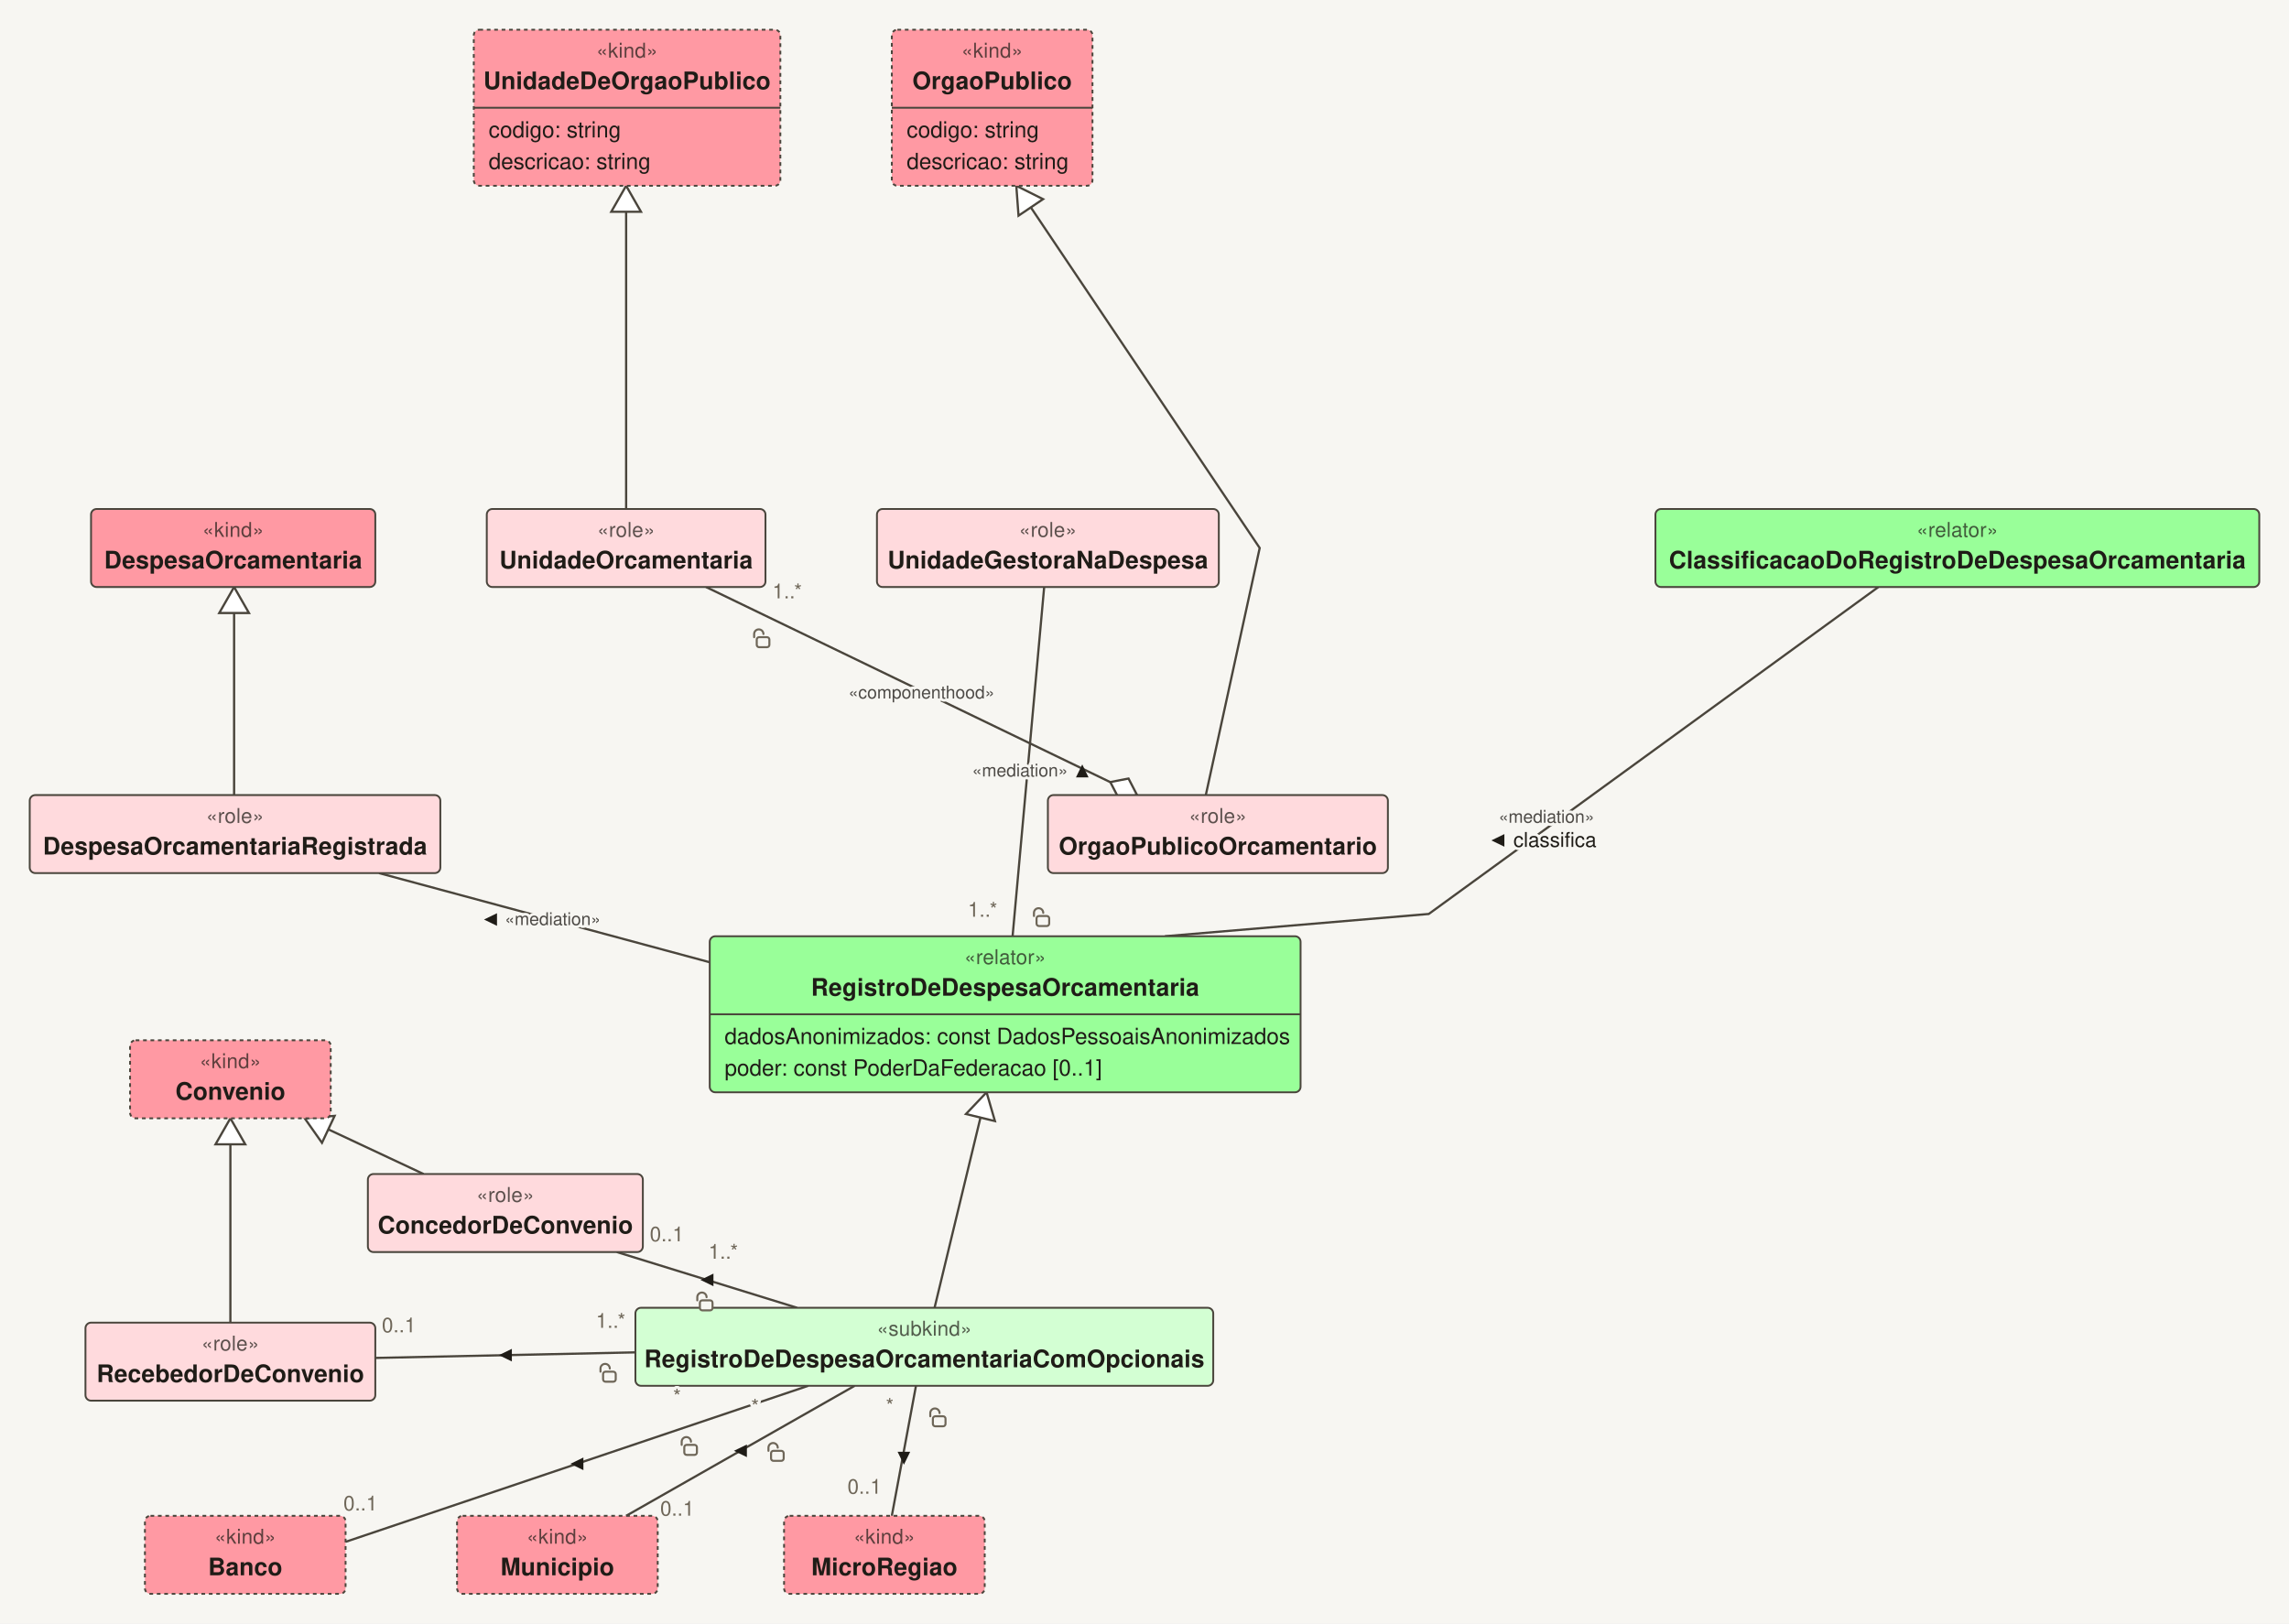
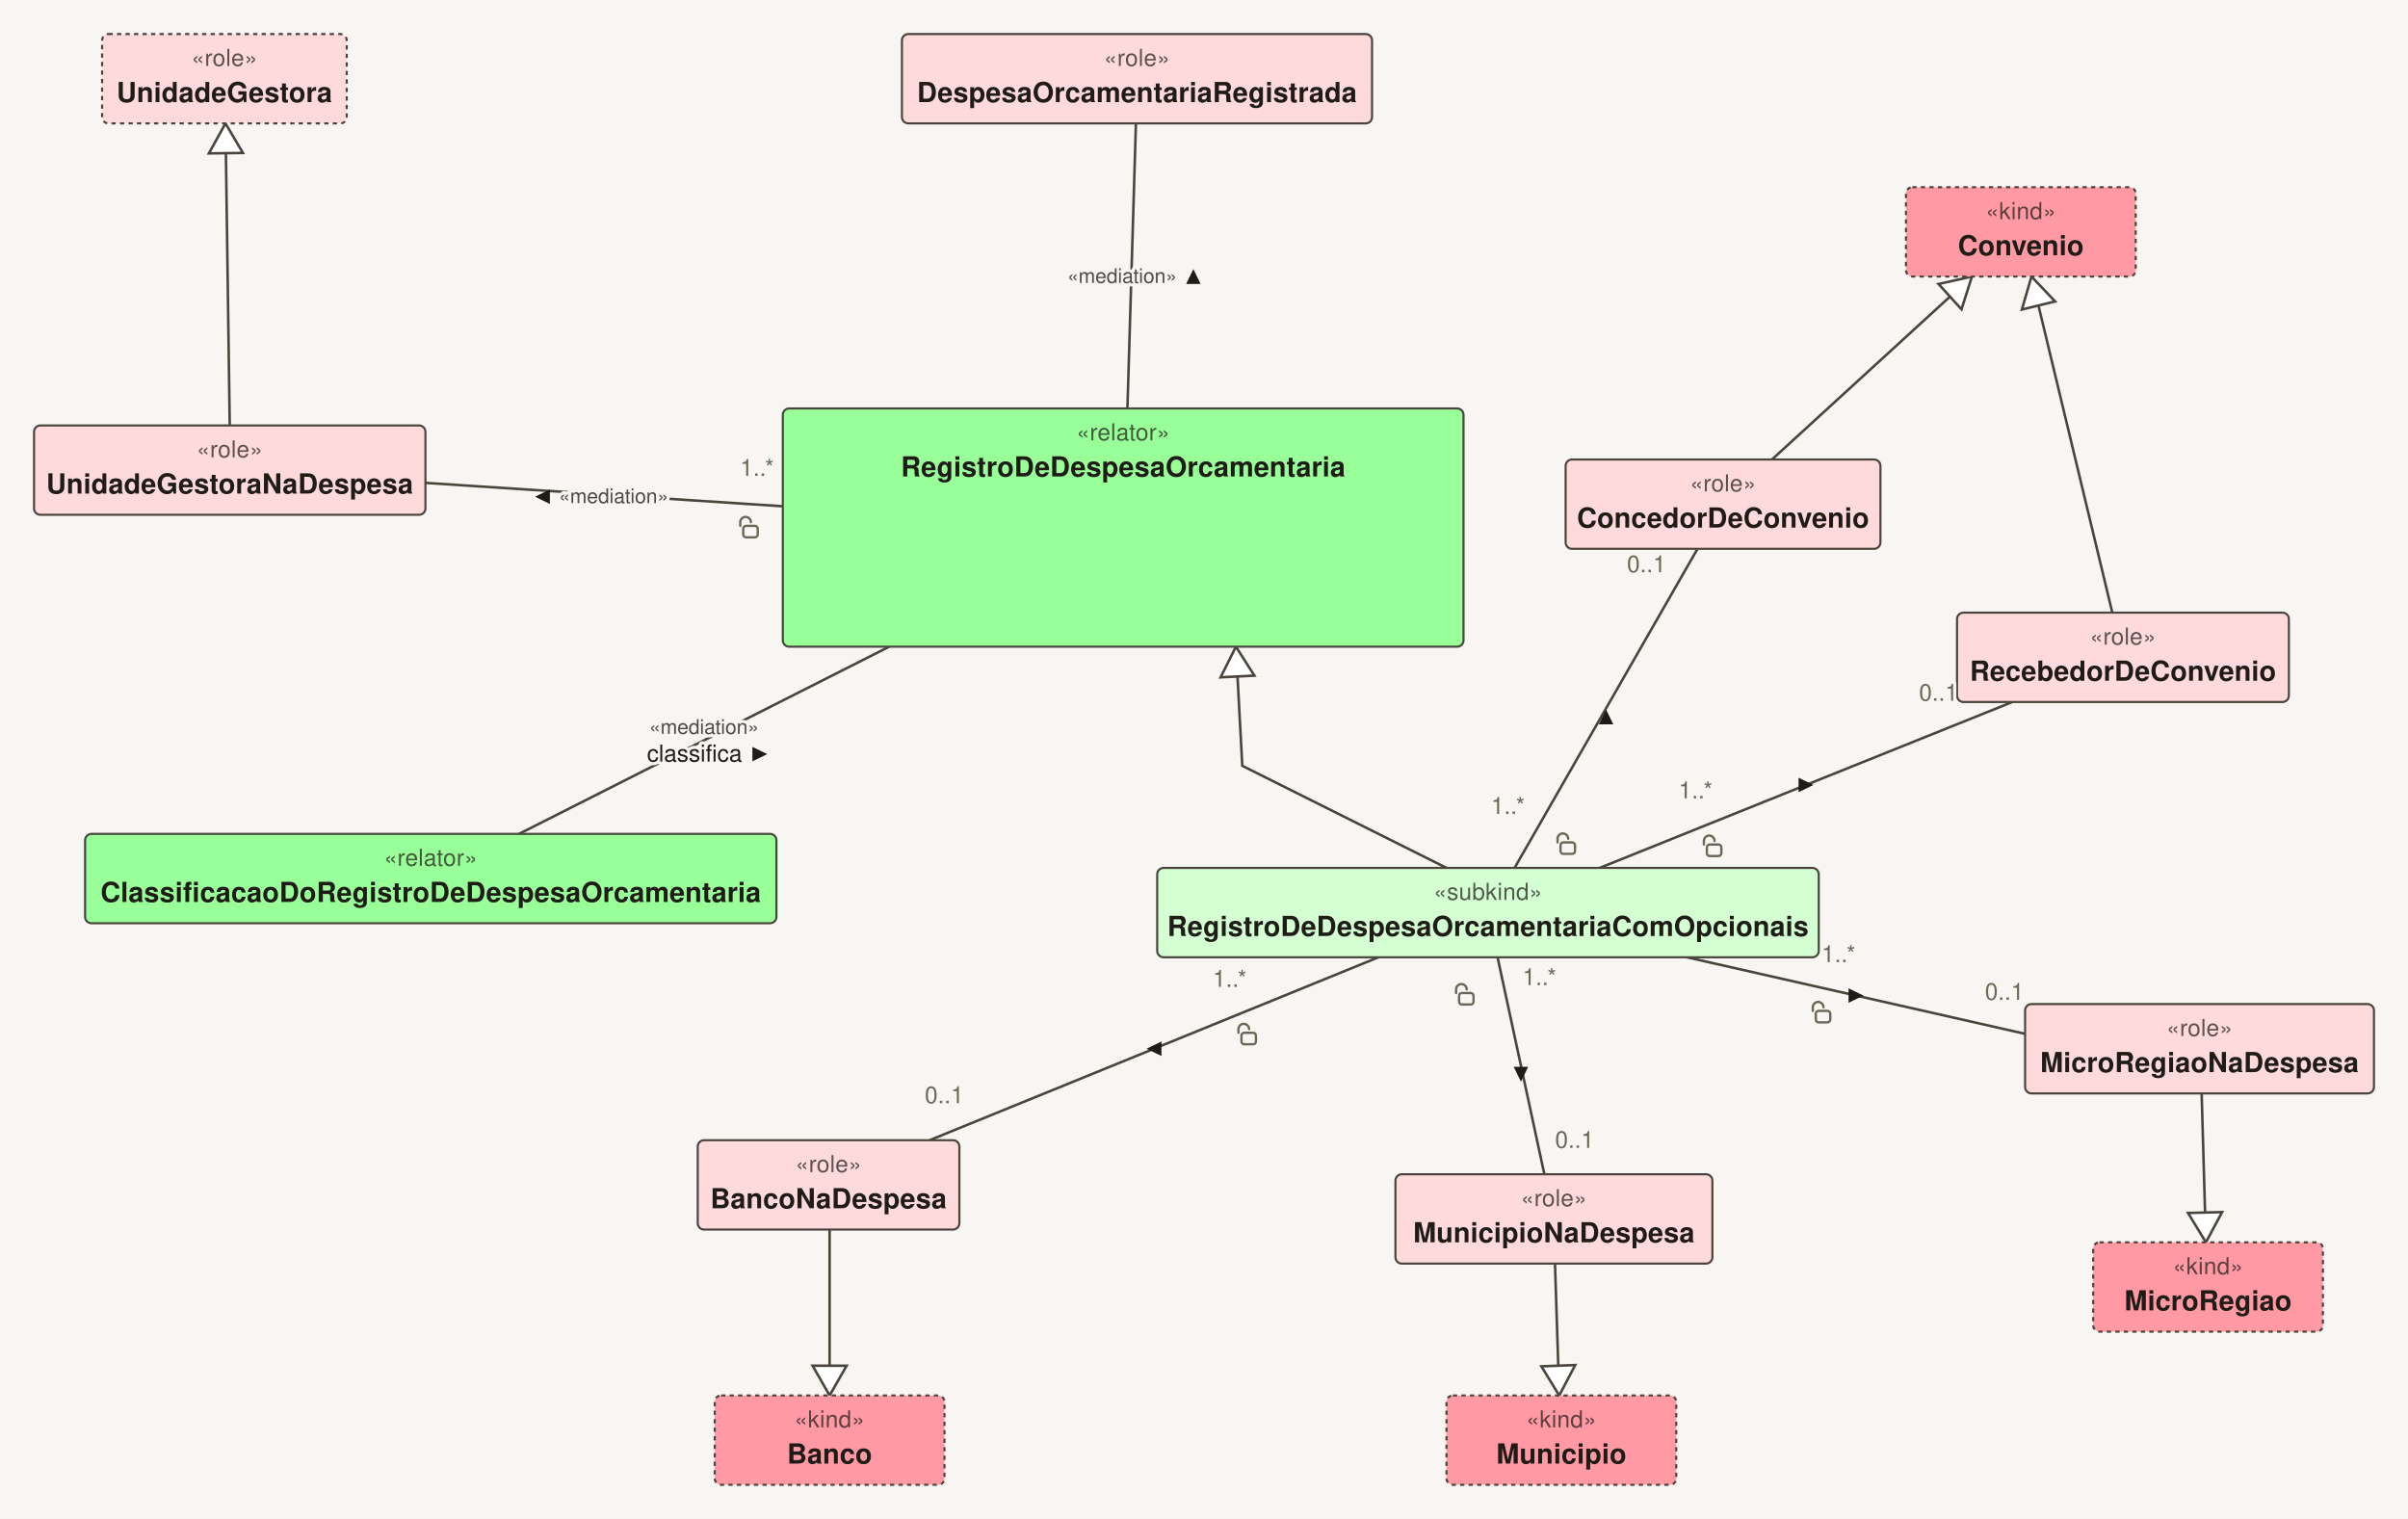
- <svg xmlns="http://www.w3.org/2000/svg" viewBox="186 384 1232 874" width="1232" height="874">
+ <svg xmlns="http://www.w3.org/2000/svg" viewBox="-128 656 1132 714" width="1132" height="714">
  <style>
/* Everything that is text, before anything specialises it. The label layer sits
   above the boxes and outside every other group, so a rule that reached labels
   through their edge stopped reaching them the day they were lifted out of it --
   and an SVG with no font-family on a text element falls back to a 16px serif.
   Stated once at the top, no layer can lose it again. */
text {
    font-family: "Helvetica Neue", Helvetica, Arial, "Liberation Sans", sans-serif;
    font-stretch: normal;
    font-size: 11px;
    fill: #1f1c17;
    font-variant-numeric: tabular-nums;
}

.tv-node rect { stroke: #4a453c; stroke-width: 1; }
.tv-node text { fill: #1f1c17; }
.tv-name { font-weight: 600; font-size: 13px; letter-spacing: 0.005em; }
.tv-legend text { font-size: 13px; fill: #1f1c17; }
.tv-stereotype { font-size: 11px; fill-opacity: 0.72; letter-spacing: 0.01em; }
.tv-attribute { font-size: 12px; }
.tv-edge path { fill: none; stroke: #4a453c; stroke-width: 1.2; }
.tv-end { fill: #6e6658; }
/* No letter-spacing on a label drawn with a halo: WebKit places letter-spaced
   SVG text glyph by glyph and then draws no halo, so in Safari, and in an
   exported SVG opened in Preview, the line ran through the label and its
   letters came out uneven. Chromium and Firefox never showed it. */
.tv-edge-stereotype { font-size: 9.5px; fill-opacity: 0.78; }
.tv-marker { fill: #ffffff; stroke: #4a453c; stroke-width: 1.2; }
.tv-arrow { fill: none; stroke: #4a453c; stroke-width: 1.2; }
.tv-reading { fill: #1f1c17; stroke: none; }
.tv-lock { fill: none; stroke: #6e6658; stroke-width: 1.1; stroke-linecap: round; }
.tv-lock rect { fill: #f7f6f2; }
.tv-group rect { fill: none; stroke: #6e6658; stroke-dasharray: 4 3; }
.tv-group text { font-size: 11px; fill: #6e6658; }
.tv-ontology rect { fill: none; stroke: #4a453c; stroke-width: 1.2; stroke-dasharray: none; }
.tv-ontology text { font-weight: 600; font-size: 13px; fill: #1f1c17; }
.tv-location { font-size: 12px; fill-opacity: 0.72; }
.tv-selected rect { stroke: #1f5c5c; stroke-width: 2.5; }
/* The second selector is for a leg of a shared tree, which carries its own id
   and so is chosen as itself rather than through a group around it. */
.tv-selected path, path.tv-selected { stroke: #1f5c5c; stroke-width: 2.2; }
.tv-unresolved rect { stroke-dasharray: 5 3; }
.tv-external rect { stroke-dasharray: 2 2; }
</style>
-   <rect x="186" y="384" width="1232" height="874" fill="#f7f6f2" />
+   <rect x="-128" y="656" width="1132" height="714" fill="#f7f6f2" />
  <g class="tv-edge" data-edge="gen:base-despesas::RegistroDeDespesaOrcamentariaComOpcionais-&gt;base-despesas::RegistroDeDespesaOrcamentaria">
-     <path d="M 689 1088 L 717 972" />
-     <polygon class="tv-marker" points="717,972 705.9,983.7 721.5,987.5" />
+     <path d="M 552 1064 L 456 1016 L 453 960" />
+     <polygon class="tv-marker" points="453,960 445.8,974.4 461.7,973.6" />
+   </g>
+   <g class="tv-edge" data-edge="gen:base-despesas::MicroRegiaoNaDespesa-&gt;nucleo::MicroRegiao">
+     <path d="M 907 1170 L 909 1240" />
+     <polygon class="tv-marker" points="909,1240 916.6,1225.8 900.6,1226.2" />
+   </g>
+   <g class="tv-edge" data-edge="gen:base-despesas::MunicipioNaDespesa-&gt;nucleo::Municipio">
+     <path d="M 603 1250 L 605 1312" />
+     <polygon class="tv-marker" points="605,1312 612.5,1297.7 596.6,1298.3" />
+   </g>
+   <g class="tv-edge" data-edge="gen:base-despesas::BancoNaDespesa-&gt;nucleo::Banco">
+     <path d="M 262 1234 L 262 1312" />
+     <polygon class="tv-marker" points="262,1312 270,1298 254,1298" />
  </g>
  <g class="tv-edge" data-edge="gen:base-despesas::ConcedorDeConvenio-&gt;nucleo::Convenio">
-     <path d="M 414 1016 L 350 986" />
-     <polygon class="tv-marker" points="350,986 359.3,999.2 366.1,984.7" />
+     <path d="M 705 872 L 799 786" />
+     <polygon class="tv-marker" points="799,786 783.3,789.5 794.1,801.4" />
  </g>
  <g class="tv-edge" data-edge="gen:base-despesas::RecebedorDeConvenio-&gt;nucleo::Convenio">
-     <path d="M 310 1096 L 310 986" />
-     <polygon class="tv-marker" points="310,986 302,1000 318,1000" />
-   </g>
-   <g class="tv-edge" data-edge="gen:base-despesas::OrgaoPublicoOrcamentario-&gt;nucleo::OrgaoPublico">
-     <path d="M 835 812 L 864 679 L 733 484" />
-     <polygon class="tv-marker" points="733,484 734.2,500.1 747.4,491.2" />
-   </g>
-   <g class="tv-edge" data-edge="gen:base-despesas::UnidadeOrcamentaria-&gt;nucleo::UnidadeDeOrgaoPublico">
-     <path d="M 523 658 L 523 484" />
-     <polygon class="tv-marker" points="523,484 515,498 531,498" />
-   </g>
-   <g class="tv-edge" data-edge="gen:base-despesas::DespesaOrcamentariaRegistrada-&gt;base-despesas::DespesaOrcamentaria">
-     <path d="M 312 812 L 312 700" />
-     <polygon class="tv-marker" points="312,700 304,714 320,714" />
+     <path d="M 865 944 L 827 786" />
+     <polygon class="tv-marker" points="827,786 822.5,801.5 838.1,797.7" />
+   </g>
+   <g class="tv-edge" data-edge="gen:base-despesas::UnidadeGestoraNaDespesa-&gt;nucleo::UnidadeGestora">
+     <path d="M -20 856 L -22 714" />
+     <polygon class="tv-marker" points="-22,714 -29.8,728.1 -13.8,727.9" />
  </g>
  <g class="tv-edge" data-edge="rel:base-despesas::RegistroDeDespesaOrcamentaria-&gt;base-despesas::DespesaOrcamentariaRegistrada:mediation:">
-     <path d="M 568 902 L 390 854" />
+     <path d="M 402 848 L 406 714" />
  </g>
  <g class="tv-edge" data-edge="rel:base-despesas::RegistroDeDespesaOrcamentaria-&gt;base-despesas::UnidadeGestoraNaDespesa:mediation:">
-     <path d="M 731 888 L 748 700" />
-   </g>
-   <g class="tv-edge" data-edge="rel:base-despesas::RegistroDeDespesaOrcamentariaComOpcionais-&gt;nucleo::MicroRegiao::">
-     <path d="M 679 1130 L 666 1200" />
-   </g>
-   <g class="tv-edge" data-edge="rel:base-despesas::RegistroDeDespesaOrcamentariaComOpcionais-&gt;nucleo::Municipio::">
-     <path d="M 646 1130 L 523 1200" />
-   </g>
-   <g class="tv-edge" data-edge="rel:base-despesas::RegistroDeDespesaOrcamentariaComOpcionais-&gt;nucleo::Banco::">
-     <path d="M 621 1130 L 372 1214" />
+     <path d="M 240 894 L 72 883" />
+   </g>
+   <g class="tv-edge" data-edge="rel:base-despesas::RegistroDeDespesaOrcamentariaComOpcionais-&gt;base-despesas::MicroRegiaoNaDespesa::">
+     <path d="M 665 1106 L 824 1142" />
+   </g>
+   <g class="tv-edge" data-edge="rel:base-despesas::RegistroDeDespesaOrcamentariaComOpcionais-&gt;base-despesas::MunicipioNaDespesa::">
+     <path d="M 576 1106 L 598 1208" />
+   </g>
+   <g class="tv-edge" data-edge="rel:base-despesas::RegistroDeDespesaOrcamentariaComOpcionais-&gt;base-despesas::BancoNaDespesa::">
+     <path d="M 520 1106 L 309 1192" />
  </g>
  <g class="tv-edge" data-edge="rel:base-despesas::RegistroDeDespesaOrcamentariaComOpcionais-&gt;base-despesas::ConcedorDeConvenio::">
-     <path d="M 615 1088 L 518 1058" />
+     <path d="M 584 1064 L 670 914" />
  </g>
  <g class="tv-edge" data-edge="rel:base-despesas::RegistroDeDespesaOrcamentariaComOpcionais-&gt;base-despesas::RecebedorDeConvenio::">
-     <path d="M 528 1112 L 388 1115" />
+     <path d="M 624 1064 L 818 986" />
  </g>
  <g class="tv-edge" data-edge="rel:base-despesas::ClassificacaoDoRegistroDeDespesaOrcamentaria-&gt;base-despesas::RegistroDeDespesaOrcamentaria:mediation:classifica">
-     <path d="M 1197 700 L 955 876 L 813 888" />
-   </g>
-   <g class="tv-edge" data-edge="rel:base-despesas::UnidadeOrcamentaria-&gt;base-despesas::OrgaoPublicoOrcamentario:componenthood:">
-     <path d="M 566 700 L 798 812" />
-     <polygon class="tv-marker" points="798,812 793.4,803.1 783.6,805 788.2,813.9" />
-   </g>
-   <g class="tv-node" data-node="base-despesas::DespesaOrcamentaria">
-     <rect x="235" y="658" width="153" height="42" rx="3" fill="#FF99A3" />
-     <text class="tv-stereotype" x="311.5" y="673" text-anchor="middle">«kind»</text>
-     <text class="tv-name" x="311.5" y="690" text-anchor="middle">DespesaOrcamentaria</text>
+     <path d="M 116 1048 L 290 960" />
  </g>
  <g class="tv-node" data-node="base-despesas::RegistroDeDespesaOrcamentaria">
-     <rect x="568" y="888" width="318" height="84" rx="3" fill="#99FF99" />
-     <text class="tv-stereotype" x="727" y="903" text-anchor="middle">«relator»</text>
-     <text class="tv-name" x="727" y="920" text-anchor="middle">RegistroDeDespesaOrcamentaria</text>
-     <line x1="568" y1="930" x2="886" y2="930" stroke="#4a453c" stroke-width="1" />
-     <text class="tv-attribute" x="576" y="946">dadosAnonimizados: const DadosPessoaisAnonimizados</text>
-     <text class="tv-attribute" x="576" y="963">poder: const PoderDaFederacao [0..1]</text>
+     <rect x="240" y="848" width="320" height="112" rx="3" fill="#99FF99" />
+     <text class="tv-stereotype" x="400" y="863" text-anchor="middle">«relator»</text>
+     <text class="tv-name" x="400" y="880" text-anchor="middle">RegistroDeDespesaOrcamentaria</text>
  </g>
  <g class="tv-node" data-node="base-despesas::RegistroDeDespesaOrcamentariaComOpcionais">
-     <rect x="528" y="1088" width="311" height="42" rx="3" fill="#D3FFD3" />
-     <text class="tv-stereotype" x="683.5" y="1103" text-anchor="middle">«subkind»</text>
-     <text class="tv-name" x="683.5" y="1120" text-anchor="middle">RegistroDeDespesaOrcamentariaComOpcionais</text>
+     <rect x="416" y="1064" width="311" height="42" rx="3" fill="#D3FFD3" />
+     <text class="tv-stereotype" x="571.5" y="1079" text-anchor="middle">«subkind»</text>
+     <text class="tv-name" x="571.5" y="1096" text-anchor="middle">RegistroDeDespesaOrcamentariaComOpcionais</text>
+   </g>
+   <g class="tv-node" data-node="base-despesas::MicroRegiaoNaDespesa">
+     <rect x="824" y="1128" width="164" height="42" rx="3" fill="#FFDADD" />
+     <text class="tv-stereotype" x="906" y="1143" text-anchor="middle">«role»</text>
+     <text class="tv-name" x="906" y="1160" text-anchor="middle">MicroRegiaoNaDespesa</text>
+   </g>
+   <g class="tv-node tv-external" data-node="nucleo::MicroRegiao">
+     <rect x="856" y="1240" width="108" height="42" rx="3" fill="#FF99A3" />
+     <text class="tv-stereotype" x="910" y="1255" text-anchor="middle">«kind»</text>
+     <text class="tv-name" x="910" y="1272" text-anchor="middle">MicroRegiao</text>
+   </g>
+   <g class="tv-node" data-node="base-despesas::MunicipioNaDespesa">
+     <rect x="528" y="1208" width="149" height="42" rx="3" fill="#FFDADD" />
+     <text class="tv-stereotype" x="602.5" y="1223" text-anchor="middle">«role»</text>
+     <text class="tv-name" x="602.5" y="1240" text-anchor="middle">MunicipioNaDespesa</text>
+   </g>
+   <g class="tv-node tv-external" data-node="nucleo::Municipio">
+     <rect x="552" y="1312" width="108" height="42" rx="3" fill="#FF99A3" />
+     <text class="tv-stereotype" x="606" y="1327" text-anchor="middle">«kind»</text>
+     <text class="tv-name" x="606" y="1344" text-anchor="middle">Municipio</text>
+   </g>
+   <g class="tv-node" data-node="base-despesas::BancoNaDespesa">
+     <rect x="200" y="1192" width="123" height="42" rx="3" fill="#FFDADD" />
+     <text class="tv-stereotype" x="261.5" y="1207" text-anchor="middle">«role»</text>
+     <text class="tv-name" x="261.5" y="1224" text-anchor="middle">BancoNaDespesa</text>
+   </g>
+   <g class="tv-node tv-external" data-node="nucleo::Banco">
+     <rect x="208" y="1312" width="108" height="42" rx="3" fill="#FF99A3" />
+     <text class="tv-stereotype" x="262" y="1327" text-anchor="middle">«kind»</text>
+     <text class="tv-name" x="262" y="1344" text-anchor="middle">Banco</text>
  </g>
  <g class="tv-node" data-node="base-despesas::ClassificacaoDoRegistroDeDespesaOrcamentaria">
-     <rect x="1077" y="658" width="325" height="42" rx="3" fill="#99FF99" />
-     <text class="tv-stereotype" x="1239.5" y="673" text-anchor="middle">«relator»</text>
-     <text class="tv-name" x="1239.5" y="690" text-anchor="middle">ClassificacaoDoRegistroDeDespesaOrcamentaria</text>
+     <rect x="-88" y="1048" width="325" height="42" rx="3" fill="#99FF99" />
+     <text class="tv-stereotype" x="74.5" y="1063" text-anchor="middle">«relator»</text>
+     <text class="tv-name" x="74.5" y="1080" text-anchor="middle">ClassificacaoDoRegistroDeDespesaOrcamentaria</text>
  </g>
  <g class="tv-node" data-node="base-despesas::ConcedorDeConvenio">
-     <rect x="384" y="1016" width="148" height="42" rx="3" fill="#FFDADD" />
-     <text class="tv-stereotype" x="458" y="1031" text-anchor="middle">«role»</text>
-     <text class="tv-name" x="458" y="1048" text-anchor="middle">ConcedorDeConvenio</text>
+     <rect x="608" y="872" width="148" height="42" rx="3" fill="#FFDADD" />
+     <text class="tv-stereotype" x="682" y="887" text-anchor="middle">«role»</text>
+     <text class="tv-name" x="682" y="904" text-anchor="middle">ConcedorDeConvenio</text>
  </g>
  <g class="tv-node tv-external" data-node="nucleo::Convenio">
-     <rect x="256" y="944" width="108" height="42" rx="3" fill="#FF99A3" />
-     <text class="tv-stereotype" x="310" y="959" text-anchor="middle">«kind»</text>
-     <text class="tv-name" x="310" y="976" text-anchor="middle">Convenio</text>
+     <rect x="768" y="744" width="108" height="42" rx="3" fill="#FF99A3" />
+     <text class="tv-stereotype" x="822" y="759" text-anchor="middle">«kind»</text>
+     <text class="tv-name" x="822" y="776" text-anchor="middle">Convenio</text>
  </g>
  <g class="tv-node" data-node="base-despesas::RecebedorDeConvenio">
-     <rect x="232" y="1096" width="156" height="42" rx="3" fill="#FFDADD" />
-     <text class="tv-stereotype" x="310" y="1111" text-anchor="middle">«role»</text>
-     <text class="tv-name" x="310" y="1128" text-anchor="middle">RecebedorDeConvenio</text>
+     <rect x="792" y="944" width="156" height="42" rx="3" fill="#FFDADD" />
+     <text class="tv-stereotype" x="870" y="959" text-anchor="middle">«role»</text>
+     <text class="tv-name" x="870" y="976" text-anchor="middle">RecebedorDeConvenio</text>
  </g>
  <g class="tv-node" data-node="base-despesas::UnidadeGestoraNaDespesa">
-     <rect x="658" y="658" width="184" height="42" rx="3" fill="#FFDADD" />
-     <text class="tv-stereotype" x="750" y="673" text-anchor="middle">«role»</text>
-     <text class="tv-name" x="750" y="690" text-anchor="middle">UnidadeGestoraNaDespesa</text>
-   </g>
-   <g class="tv-node" data-node="base-despesas::OrgaoPublicoOrcamentario">
-     <rect x="750" y="812" width="183" height="42" rx="3" fill="#FFDADD" />
-     <text class="tv-stereotype" x="841.5" y="827" text-anchor="middle">«role»</text>
-     <text class="tv-name" x="841.5" y="844" text-anchor="middle">OrgaoPublicoOrcamentario</text>
-   </g>
-   <g class="tv-node tv-external" data-node="nucleo::OrgaoPublico">
-     <rect x="666" y="400" width="108" height="84" rx="3" fill="#FF99A3" />
-     <text class="tv-stereotype" x="720" y="415" text-anchor="middle">«kind»</text>
-     <text class="tv-name" x="720" y="432" text-anchor="middle">OrgaoPublico</text>
-     <line x1="666" y1="442" x2="774" y2="442" stroke="#4a453c" stroke-width="1" />
-     <text class="tv-attribute" x="674" y="458">codigo: string</text>
-     <text class="tv-attribute" x="674" y="475">descricao: string</text>
-   </g>
-   <g class="tv-node" data-node="base-despesas::UnidadeOrcamentaria">
-     <rect x="448" y="658" width="150" height="42" rx="3" fill="#FFDADD" />
-     <text class="tv-stereotype" x="523" y="673" text-anchor="middle">«role»</text>
-     <text class="tv-name" x="523" y="690" text-anchor="middle">UnidadeOrcamentaria</text>
-   </g>
-   <g class="tv-node tv-external" data-node="nucleo::UnidadeDeOrgaoPublico">
-     <rect x="441" y="400" width="165" height="84" rx="3" fill="#FF99A3" />
-     <text class="tv-stereotype" x="523.5" y="415" text-anchor="middle">«kind»</text>
-     <text class="tv-name" x="523.5" y="432" text-anchor="middle">UnidadeDeOrgaoPublico</text>
-     <line x1="441" y1="442" x2="606" y2="442" stroke="#4a453c" stroke-width="1" />
-     <text class="tv-attribute" x="449" y="458">codigo: string</text>
-     <text class="tv-attribute" x="449" y="475">descricao: string</text>
+     <rect x="-112" y="856" width="184" height="42" rx="3" fill="#FFDADD" />
+     <text class="tv-stereotype" x="-20" y="871" text-anchor="middle">«role»</text>
+     <text class="tv-name" x="-20" y="888" text-anchor="middle">UnidadeGestoraNaDespesa</text>
+   </g>
+   <g class="tv-node tv-external" data-node="nucleo::UnidadeGestora">
+     <rect x="-80" y="672" width="115" height="42" rx="3" fill="#FFDADD" />
+     <text class="tv-stereotype" x="-22.5" y="687" text-anchor="middle">«role»</text>
+     <text class="tv-name" x="-22.5" y="704" text-anchor="middle">UnidadeGestora</text>
  </g>
  <g class="tv-node" data-node="base-despesas::DespesaOrcamentariaRegistrada">
-     <rect x="202" y="812" width="221" height="42" rx="3" fill="#FFDADD" />
-     <text class="tv-stereotype" x="312.5" y="827" text-anchor="middle">«role»</text>
-     <text class="tv-name" x="312.5" y="844" text-anchor="middle">DespesaOrcamentariaRegistrada</text>
-   </g>
-   <g class="tv-node tv-external" data-node="nucleo::MicroRegiao">
-     <rect x="608" y="1200" width="108" height="42" rx="3" fill="#FF99A3" />
-     <text class="tv-stereotype" x="662" y="1215" text-anchor="middle">«kind»</text>
-     <text class="tv-name" x="662" y="1232" text-anchor="middle">MicroRegiao</text>
-   </g>
-   <g class="tv-node tv-external" data-node="nucleo::Municipio">
-     <rect x="432" y="1200" width="108" height="42" rx="3" fill="#FF99A3" />
-     <text class="tv-stereotype" x="486" y="1215" text-anchor="middle">«kind»</text>
-     <text class="tv-name" x="486" y="1232" text-anchor="middle">Municipio</text>
-   </g>
-   <g class="tv-node tv-external" data-node="nucleo::Banco">
-     <rect x="264" y="1200" width="108" height="42" rx="3" fill="#FF99A3" />
-     <text class="tv-stereotype" x="318" y="1215" text-anchor="middle">«kind»</text>
-     <text class="tv-name" x="318" y="1232" text-anchor="middle">Banco</text>
+     <rect x="296" y="672" width="221" height="42" rx="3" fill="#FFDADD" />
+     <text class="tv-stereotype" x="406.5" y="687" text-anchor="middle">«role»</text>
+     <text class="tv-name" x="406.5" y="704" text-anchor="middle">DespesaOrcamentariaRegistrada</text>
  </g>
  <g class="tv-labels">
-     <text class="tv-edge-stereotype" data-for="rel:base-despesas::UnidadeOrcamentaria-&gt;base-despesas::OrgaoPublicoOrcamentario:componenthood:" x="682" y="760" text-anchor="middle" paint-order="stroke" stroke="#f7f6f2" stroke-width="3" stroke-linejoin="round">«componenthood»</text>
-     <text class="tv-end" data-for="rel:base-despesas::UnidadeOrcamentaria-&gt;base-despesas::OrgaoPublicoOrcamentario:componenthood:" x="609.7" y="706.1" text-anchor="middle" paint-order="stroke" stroke="#f7f6f2" stroke-width="3" stroke-linejoin="round">1..*</text>
-     <g class="tv-lock" data-for="rel:base-despesas::UnidadeOrcamentaria-&gt;base-despesas::OrgaoPublicoOrcamentario:componenthood:" transform="translate(590.5, 722.4)" aria-label="not const">
-       <path d="M 1.4 4.6 V 2.9 a 2.5 2.5 0 0 1 5 0" />
-       <rect x="2.8" y="4.6" width="6.8" height="5.4" rx="1.3" stroke="#6e6658" />
-     </g>
-     <text class="tv-edge-stereotype" data-for="rel:base-despesas::RegistroDeDespesaOrcamentaria-&gt;base-despesas::DespesaOrcamentariaRegistrada:mediation:" x="483.5" y="882" text-anchor="middle" paint-order="stroke" stroke="#f7f6f2" stroke-width="3" stroke-linejoin="round">«mediation»</text>
-     <polygon class="tv-reading" points="446.5,879 453.5,875.6 453.5,882.4" />
-     <text class="tv-edge-stereotype" data-for="rel:base-despesas::RegistroDeDespesaOrcamentaria-&gt;base-despesas::UnidadeGestoraNaDespesa:mediation:" x="735" y="802" text-anchor="middle" paint-order="stroke" stroke="#f7f6f2" stroke-width="3" stroke-linejoin="round">«mediation»</text>
-     <polygon class="tv-reading" points="768.5,795.5 771.9,802.5 765.1,802.5" />
-     <text class="tv-end" data-for="rel:base-despesas::RegistroDeDespesaOrcamentaria-&gt;base-despesas::UnidadeGestoraNaDespesa:mediation:" x="714.9" y="877.5" text-anchor="middle" paint-order="stroke" stroke="#f7f6f2" stroke-width="3" stroke-linejoin="round">1..*</text>
-     <g class="tv-lock" data-for="rel:base-despesas::RegistroDeDespesaOrcamentaria-&gt;base-despesas::UnidadeGestoraNaDespesa:mediation:" transform="translate(741.1, 872.5)" aria-label="not const">
-       <path d="M 1.4 4.6 V 2.9 a 2.5 2.5 0 0 1 5 0" />
-       <rect x="2.8" y="4.6" width="6.8" height="5.4" rx="1.3" stroke="#6e6658" />
-     </g>
-     <text class="tv-edge-stereotype" data-for="rel:base-despesas::ClassificacaoDoRegistroDeDespesaOrcamentaria-&gt;base-despesas::RegistroDeDespesaOrcamentaria:mediation:classifica" x="1018.4" y="826.9" text-anchor="middle" paint-order="stroke" stroke="#f7f6f2" stroke-width="3" stroke-linejoin="round">«mediation»</text>
-     <text data-for="rel:base-despesas::ClassificacaoDoRegistroDeDespesaOrcamentaria-&gt;base-despesas::RegistroDeDespesaOrcamentaria:mediation:classifica" x="1022.9" y="839.9" text-anchor="middle" paint-order="stroke" stroke="#f7f6f2" stroke-width="3" stroke-linejoin="round">classifica</text>
-     <polygon class="tv-reading" points="988.7,836.4 995.7,833 995.7,839.8" />
-     <polygon class="tv-reading" points="672.5,1172.5 669.1,1165.5 675.9,1165.5" />
-     <text class="tv-end" data-for="rel:base-despesas::RegistroDeDespesaOrcamentariaComOpcionais-&gt;nucleo::MicroRegiao::" x="664.9" y="1144.6" text-anchor="middle" paint-order="stroke" stroke="#f7f6f2" stroke-width="3" stroke-linejoin="round">*</text>
-     <g class="tv-lock" data-for="rel:base-despesas::RegistroDeDespesaOrcamentariaComOpcionais-&gt;nucleo::MicroRegiao::" transform="translate(685.3, 1141.8)" aria-label="not const">
-       <path d="M 1.4 4.6 V 2.9 a 2.5 2.5 0 0 1 5 0" />
-       <rect x="2.8" y="4.6" width="6.8" height="5.4" rx="1.3" stroke="#6e6658" />
-     </g>
-     <text class="tv-end" data-for="rel:base-despesas::RegistroDeDespesaOrcamentariaComOpcionais-&gt;nucleo::MicroRegiao::" x="651.3" y="1188.1" text-anchor="middle" paint-order="stroke" stroke="#f7f6f2" stroke-width="3" stroke-linejoin="round">0..1</text>
-     <polygon class="tv-reading" points="581,1165 588,1161.6 588,1168.4" />
-     <text class="tv-end" data-for="rel:base-despesas::RegistroDeDespesaOrcamentariaComOpcionais-&gt;nucleo::Municipio::" x="592.4" y="1145" text-anchor="middle" paint-order="stroke" stroke="#f7f6f2" stroke-width="3" stroke-linejoin="round">*</text>
-     <g class="tv-lock" data-for="rel:base-despesas::RegistroDeDespesaOrcamentariaComOpcionais-&gt;nucleo::Municipio::" transform="translate(598.2, 1160.4)" aria-label="not const">
-       <path d="M 1.4 4.6 V 2.9 a 2.5 2.5 0 0 1 5 0" />
-       <rect x="2.8" y="4.6" width="6.8" height="5.4" rx="1.3" stroke="#6e6658" />
-     </g>
-     <text class="tv-end" data-for="rel:base-despesas::RegistroDeDespesaOrcamentariaComOpcionais-&gt;nucleo::Municipio::" x="550.5" y="1199.9" text-anchor="middle" paint-order="stroke" stroke="#f7f6f2" stroke-width="3" stroke-linejoin="round">0..1</text>
-     <polygon class="tv-reading" points="493,1172 500,1168.6 500,1175.4" />
-     <text class="tv-end" data-for="rel:base-despesas::RegistroDeDespesaOrcamentariaComOpcionais-&gt;nucleo::Banco::" x="550.4" y="1139.6" text-anchor="middle" paint-order="stroke" stroke="#f7f6f2" stroke-width="3" stroke-linejoin="round">*</text>
-     <g class="tv-lock" data-for="rel:base-despesas::RegistroDeDespesaOrcamentariaComOpcionais-&gt;nucleo::Banco::" transform="translate(551.5, 1157.2)" aria-label="not const">
-       <path d="M 1.4 4.6 V 2.9 a 2.5 2.5 0 0 1 5 0" />
-       <rect x="2.8" y="4.6" width="6.8" height="5.4" rx="1.3" stroke="#6e6658" />
-     </g>
-     <text class="tv-end" data-for="rel:base-despesas::RegistroDeDespesaOrcamentariaComOpcionais-&gt;nucleo::Banco::" x="380" y="1197.1" text-anchor="middle" paint-order="stroke" stroke="#f7f6f2" stroke-width="3" stroke-linejoin="round">0..1</text>
-     <polygon class="tv-reading" points="563,1073 570,1069.6 570,1076.4" />
-     <text class="tv-end" data-for="rel:base-despesas::RegistroDeDespesaOrcamentariaComOpcionais-&gt;base-despesas::ConcedorDeConvenio::" x="575.3" y="1061.6" text-anchor="middle" paint-order="stroke" stroke="#f7f6f2" stroke-width="3" stroke-linejoin="round">1..*</text>
-     <g class="tv-lock" data-for="rel:base-despesas::RegistroDeDespesaOrcamentariaComOpcionais-&gt;base-despesas::ConcedorDeConvenio::" transform="translate(559.9, 1079.4)" aria-label="not const">
-       <path d="M 1.4 4.6 V 2.9 a 2.5 2.5 0 0 1 5 0" />
-       <rect x="2.8" y="4.6" width="6.8" height="5.4" rx="1.3" stroke="#6e6658" />
-     </g>
-     <text class="tv-end" data-for="rel:base-despesas::RegistroDeDespesaOrcamentariaComOpcionais-&gt;base-despesas::ConcedorDeConvenio::" x="544.9" y="1052.2" text-anchor="middle" paint-order="stroke" stroke="#f7f6f2" stroke-width="3" stroke-linejoin="round">0..1</text>
-     <polygon class="tv-reading" points="454.5,1113.5 461.5,1110.1 461.5,1116.9" />
-     <text class="tv-end" data-for="rel:base-despesas::RegistroDeDespesaOrcamentariaComOpcionais-&gt;base-despesas::RecebedorDeConvenio::" x="514.7" y="1098.8" text-anchor="middle" paint-order="stroke" stroke="#f7f6f2" stroke-width="3" stroke-linejoin="round">1..*</text>
-     <g class="tv-lock" data-for="rel:base-despesas::RegistroDeDespesaOrcamentariaComOpcionais-&gt;base-despesas::RecebedorDeConvenio::" transform="translate(507.8, 1117.8)" aria-label="not const">
-       <path d="M 1.4 4.6 V 2.9 a 2.5 2.5 0 0 1 5 0" />
-       <rect x="2.8" y="4.6" width="6.8" height="5.4" rx="1.3" stroke="#6e6658" />
-     </g>
-     <text class="tv-end" data-for="rel:base-despesas::RegistroDeDespesaOrcamentariaComOpcionais-&gt;base-despesas::RecebedorDeConvenio::" x="400.7" y="1101.2" text-anchor="middle" paint-order="stroke" stroke="#f7f6f2" stroke-width="3" stroke-linejoin="round">0..1</text>
+     <text class="tv-edge-stereotype" data-for="rel:base-despesas::RegistroDeDespesaOrcamentaria-&gt;base-despesas::DespesaOrcamentariaRegistrada:mediation:" x="399.5" y="789" text-anchor="middle" paint-order="stroke" stroke="#f7f6f2" stroke-width="3" stroke-linejoin="round">«mediation»</text>
+     <polygon class="tv-reading" points="433,782.5 436.4,789.5 429.6,789.5" />
+     <text class="tv-edge-stereotype" data-for="rel:base-despesas::RegistroDeDespesaOrcamentaria-&gt;base-despesas::UnidadeGestoraNaDespesa:mediation:" x="160.5" y="892.5" text-anchor="middle" paint-order="stroke" stroke="#f7f6f2" stroke-width="3" stroke-linejoin="round">«mediation»</text>
+     <polygon class="tv-reading" points="123.5,889.5 130.5,886.1 130.5,892.9" />
+     <text class="tv-end" data-for="rel:base-despesas::RegistroDeDespesaOrcamentaria-&gt;base-despesas::UnidadeGestoraNaDespesa:mediation:" x="227.9" y="879.7" text-anchor="middle" paint-order="stroke" stroke="#f7f6f2" stroke-width="3" stroke-linejoin="round">1..*</text>
+     <g class="tv-lock" data-for="rel:base-despesas::RegistroDeDespesaOrcamentaria-&gt;base-despesas::UnidadeGestoraNaDespesa:mediation:" transform="translate(218.6, 898.6)" aria-label="not const">
+       <path d="M 1.4 4.6 V 2.9 a 2.5 2.5 0 0 1 5 0" />
+       <rect x="2.8" y="4.6" width="6.8" height="5.4" rx="1.3" stroke="#6e6658" />
+     </g>
+     <text class="tv-edge-stereotype" data-for="rel:base-despesas::ClassificacaoDoRegistroDeDespesaOrcamentaria-&gt;base-despesas::RegistroDeDespesaOrcamentaria:mediation:classifica" x="203" y="1001" text-anchor="middle" paint-order="stroke" stroke="#f7f6f2" stroke-width="3" stroke-linejoin="round">«mediation»</text>
+     <text data-for="rel:base-despesas::ClassificacaoDoRegistroDeDespesaOrcamentaria-&gt;base-despesas::RegistroDeDespesaOrcamentaria:mediation:classifica" x="198.5" y="1014" text-anchor="middle" paint-order="stroke" stroke="#f7f6f2" stroke-width="3" stroke-linejoin="round">classifica</text>
+     <polygon class="tv-reading" points="232.7,1010.5 225.7,1013.9 225.7,1007.1" />
+     <polygon class="tv-reading" points="748,1124 741,1127.4 741,1120.6" />
+     <text class="tv-end" data-for="rel:base-despesas::RegistroDeDespesaOrcamentariaComOpcionais-&gt;base-despesas::MicroRegiaoNaDespesa::" x="736.3" y="1108.3" text-anchor="middle" paint-order="stroke" stroke="#f7f6f2" stroke-width="3" stroke-linejoin="round">1..*</text>
+     <g class="tv-lock" data-for="rel:base-despesas::RegistroDeDespesaOrcamentariaComOpcionais-&gt;base-despesas::MicroRegiaoNaDespesa::" transform="translate(722.8, 1126.6)" aria-label="not const">
+       <path d="M 1.4 4.6 V 2.9 a 2.5 2.5 0 0 1 5 0" />
+       <rect x="2.8" y="4.6" width="6.8" height="5.4" rx="1.3" stroke="#6e6658" />
+     </g>
+     <text class="tv-end" data-for="rel:base-despesas::RegistroDeDespesaOrcamentariaComOpcionais-&gt;base-despesas::MicroRegiaoNaDespesa::" x="814.3" y="1126" text-anchor="middle" paint-order="stroke" stroke="#f7f6f2" stroke-width="3" stroke-linejoin="round">0..1</text>
+     <polygon class="tv-reading" points="587,1164.5 583.6,1157.5 590.4,1157.5" />
+     <text class="tv-end" data-for="rel:base-despesas::RegistroDeDespesaOrcamentariaComOpcionais-&gt;base-despesas::MunicipioNaDespesa::" x="595.7" y="1119.1" text-anchor="middle" paint-order="stroke" stroke="#f7f6f2" stroke-width="3" stroke-linejoin="round">1..*</text>
+     <g class="tv-lock" data-for="rel:base-despesas::RegistroDeDespesaOrcamentariaComOpcionais-&gt;base-despesas::MunicipioNaDespesa::" transform="translate(555.1, 1118.2)" aria-label="not const">
+       <path d="M 1.4 4.6 V 2.9 a 2.5 2.5 0 0 1 5 0" />
+       <rect x="2.8" y="4.6" width="6.8" height="5.4" rx="1.3" stroke="#6e6658" />
+     </g>
+     <text class="tv-end" data-for="rel:base-despesas::RegistroDeDespesaOrcamentariaComOpcionais-&gt;base-despesas::MunicipioNaDespesa::" x="612.2" y="1195.6" text-anchor="middle" paint-order="stroke" stroke="#f7f6f2" stroke-width="3" stroke-linejoin="round">0..1</text>
+     <polygon class="tv-reading" points="411,1149 418,1145.6 418,1152.4" />
+     <text class="tv-end" data-for="rel:base-despesas::RegistroDeDespesaOrcamentariaComOpcionais-&gt;base-despesas::BancoNaDespesa::" x="450.1" y="1119.9" text-anchor="middle" paint-order="stroke" stroke="#f7f6f2" stroke-width="3" stroke-linejoin="round">1..*</text>
+     <g class="tv-lock" data-for="rel:base-despesas::RegistroDeDespesaOrcamentariaComOpcionais-&gt;base-despesas::BancoNaDespesa::" transform="translate(452.8, 1136.9)" aria-label="not const">
+       <path d="M 1.4 4.6 V 2.9 a 2.5 2.5 0 0 1 5 0" />
+       <rect x="2.8" y="4.6" width="6.8" height="5.4" rx="1.3" stroke="#6e6658" />
+     </g>
+     <text class="tv-end" data-for="rel:base-despesas::RegistroDeDespesaOrcamentariaComOpcionais-&gt;base-despesas::BancoNaDespesa::" x="315.9" y="1174.6" text-anchor="middle" paint-order="stroke" stroke="#f7f6f2" stroke-width="3" stroke-linejoin="round">0..1</text>
+     <polygon class="tv-reading" points="627,989.5 630.4,996.5 623.6,996.5" />
+     <text class="tv-end" data-for="rel:base-despesas::RegistroDeDespesaOrcamentariaComOpcionais-&gt;base-despesas::ConcedorDeConvenio::" x="580.9" y="1038.6" text-anchor="middle" paint-order="stroke" stroke="#f7f6f2" stroke-width="3" stroke-linejoin="round">1..*</text>
+     <g class="tv-lock" data-for="rel:base-despesas::RegistroDeDespesaOrcamentariaComOpcionais-&gt;base-despesas::ConcedorDeConvenio::" transform="translate(602.8, 1047.4)" aria-label="not const">
+       <path d="M 1.4 4.6 V 2.9 a 2.5 2.5 0 0 1 5 0" />
+       <rect x="2.8" y="4.6" width="6.8" height="5.4" rx="1.3" stroke="#6e6658" />
+     </g>
+     <text class="tv-end" data-for="rel:base-despesas::RegistroDeDespesaOrcamentariaComOpcionais-&gt;base-despesas::ConcedorDeConvenio::" x="646" y="925" text-anchor="middle" paint-order="stroke" stroke="#f7f6f2" stroke-width="3" stroke-linejoin="round">0..1</text>
+     <polygon class="tv-reading" points="724.5,1025 717.5,1028.4 717.5,1021.6" />
+     <text class="tv-end" data-for="rel:base-despesas::RegistroDeDespesaOrcamentariaComOpcionais-&gt;base-despesas::RecebedorDeConvenio::" x="669.1" y="1031.3" text-anchor="middle" paint-order="stroke" stroke="#f7f6f2" stroke-width="3" stroke-linejoin="round">1..*</text>
+     <g class="tv-lock" data-for="rel:base-despesas::RegistroDeDespesaOrcamentariaComOpcionais-&gt;base-despesas::RecebedorDeConvenio::" transform="translate(671.6, 1048.4)" aria-label="not const">
+       <path d="M 1.4 4.6 V 2.9 a 2.5 2.5 0 0 1 5 0" />
+       <rect x="2.8" y="4.6" width="6.8" height="5.4" rx="1.3" stroke="#6e6658" />
+     </g>
+     <text class="tv-end" data-for="rel:base-despesas::RegistroDeDespesaOrcamentariaComOpcionais-&gt;base-despesas::RecebedorDeConvenio::" x="783.3" y="985.4" text-anchor="middle" paint-order="stroke" stroke="#f7f6f2" stroke-width="3" stroke-linejoin="round">0..1</text>
  </g>
</svg>
